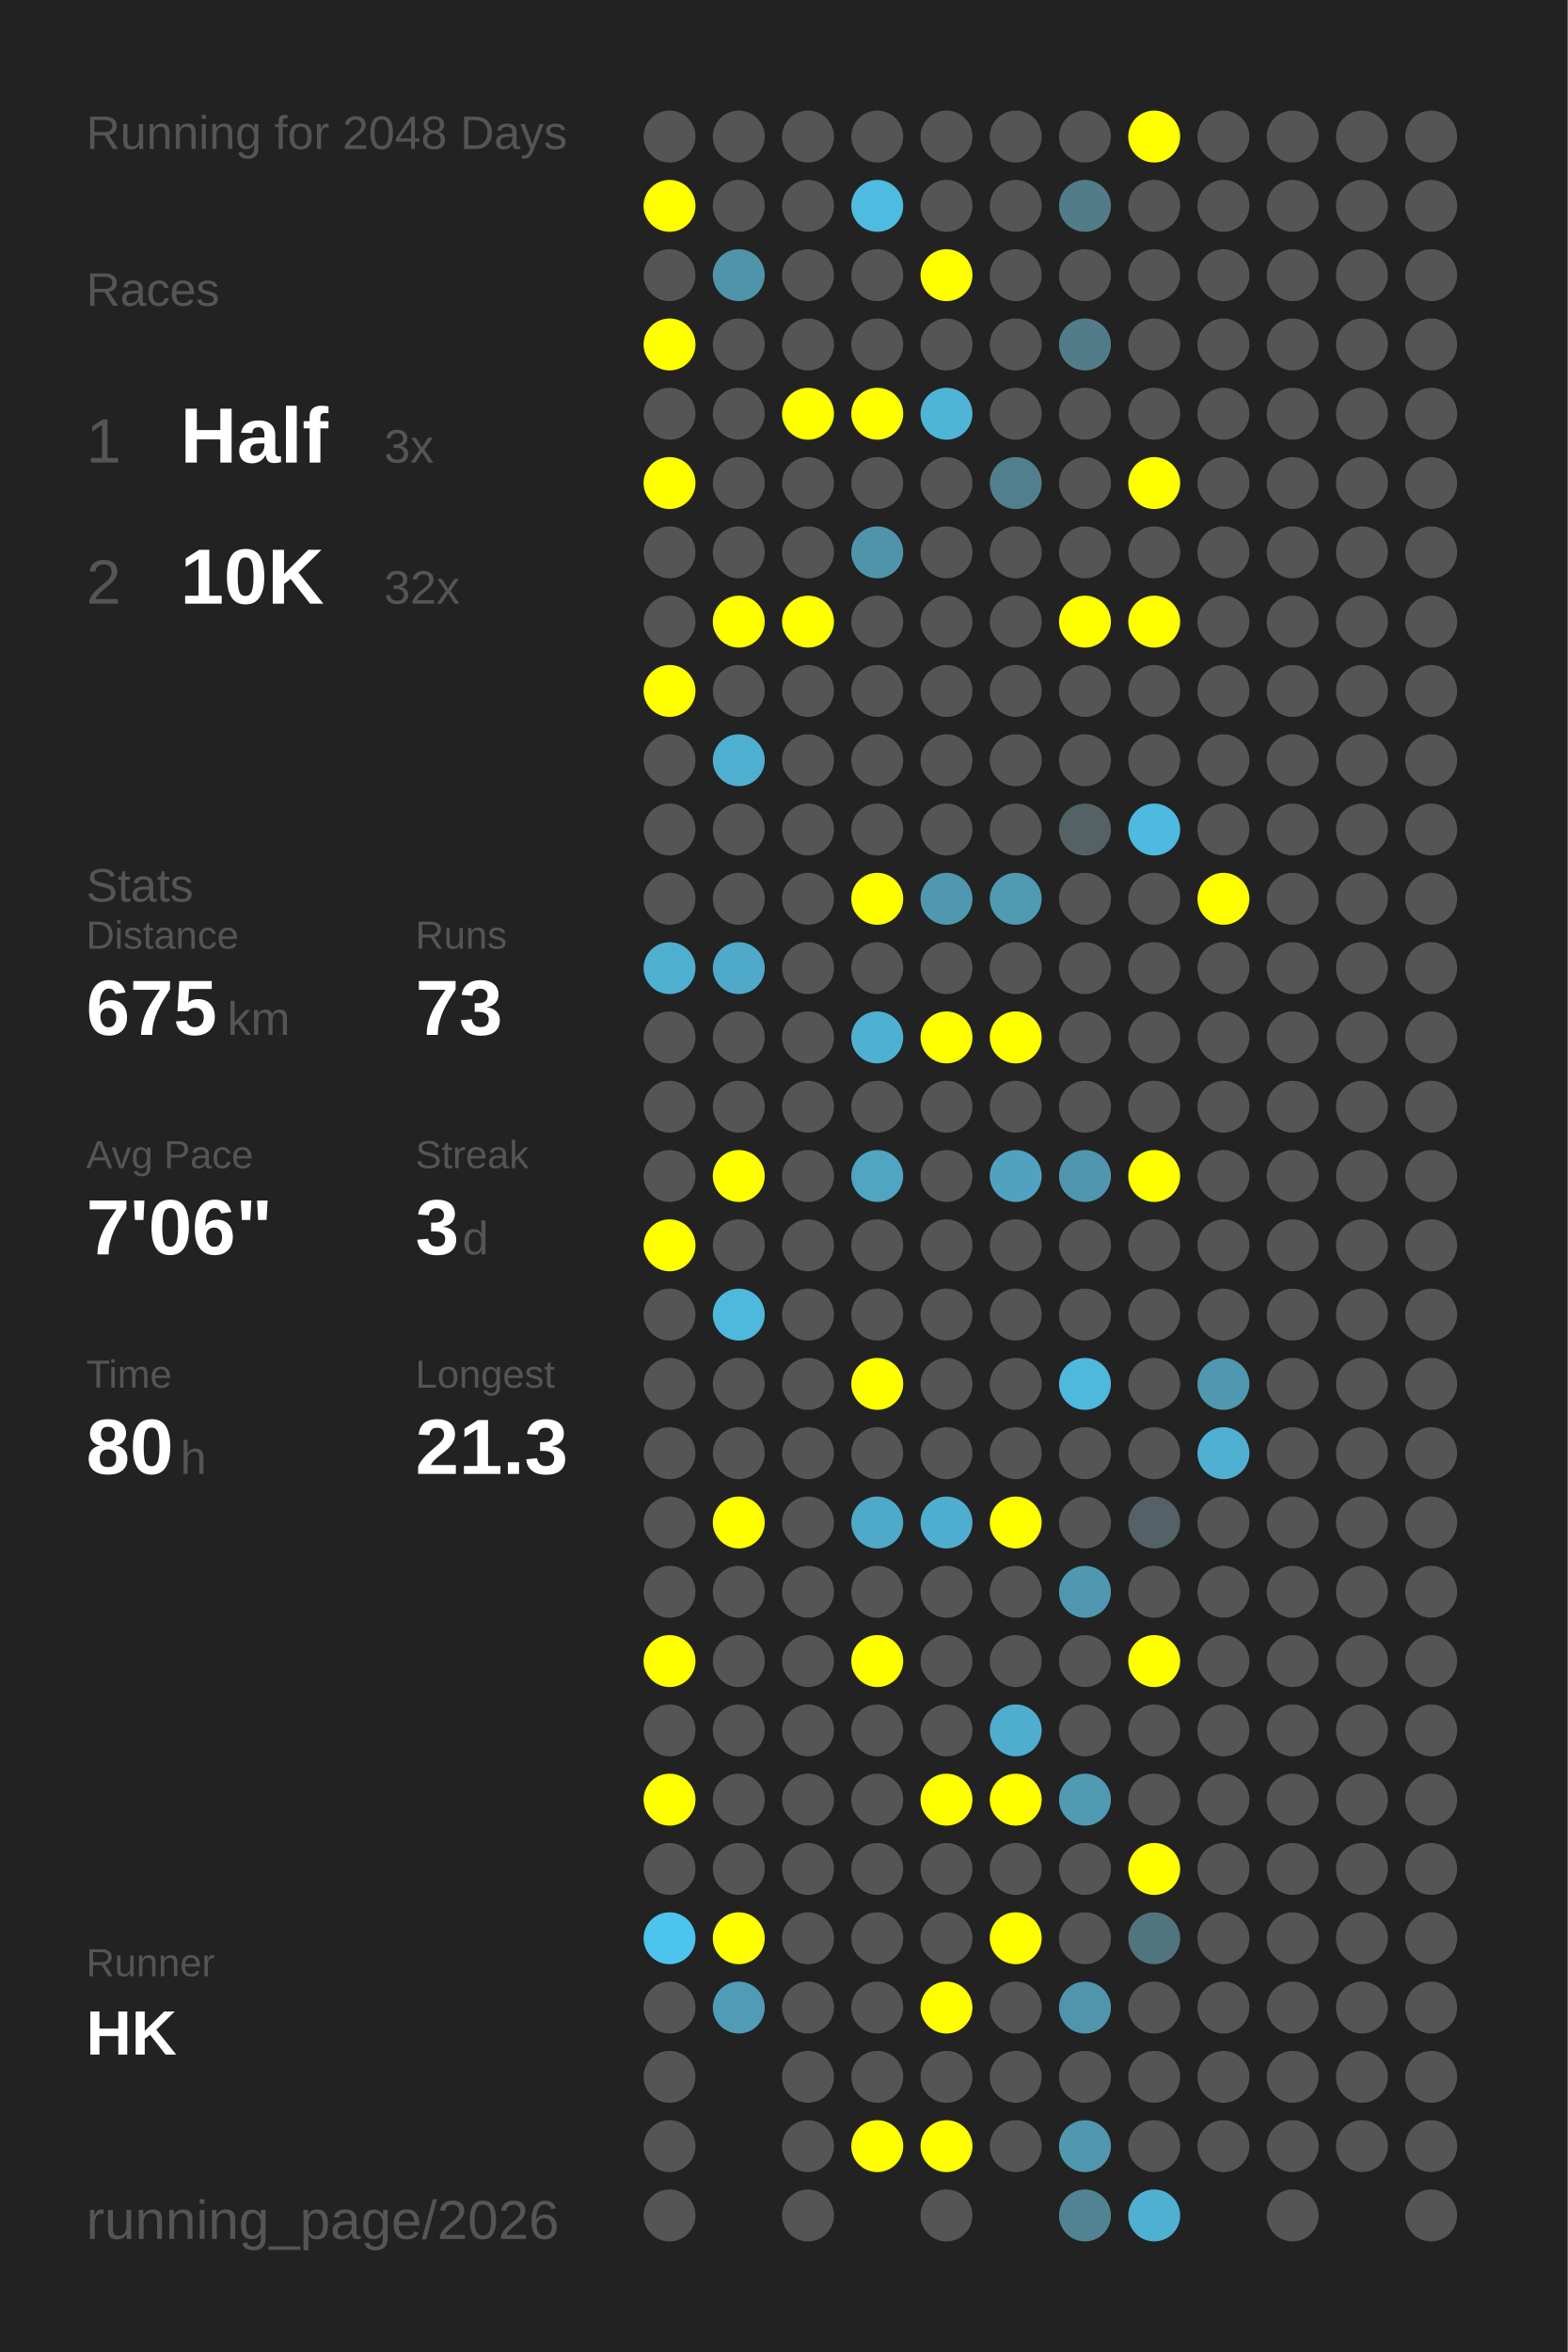
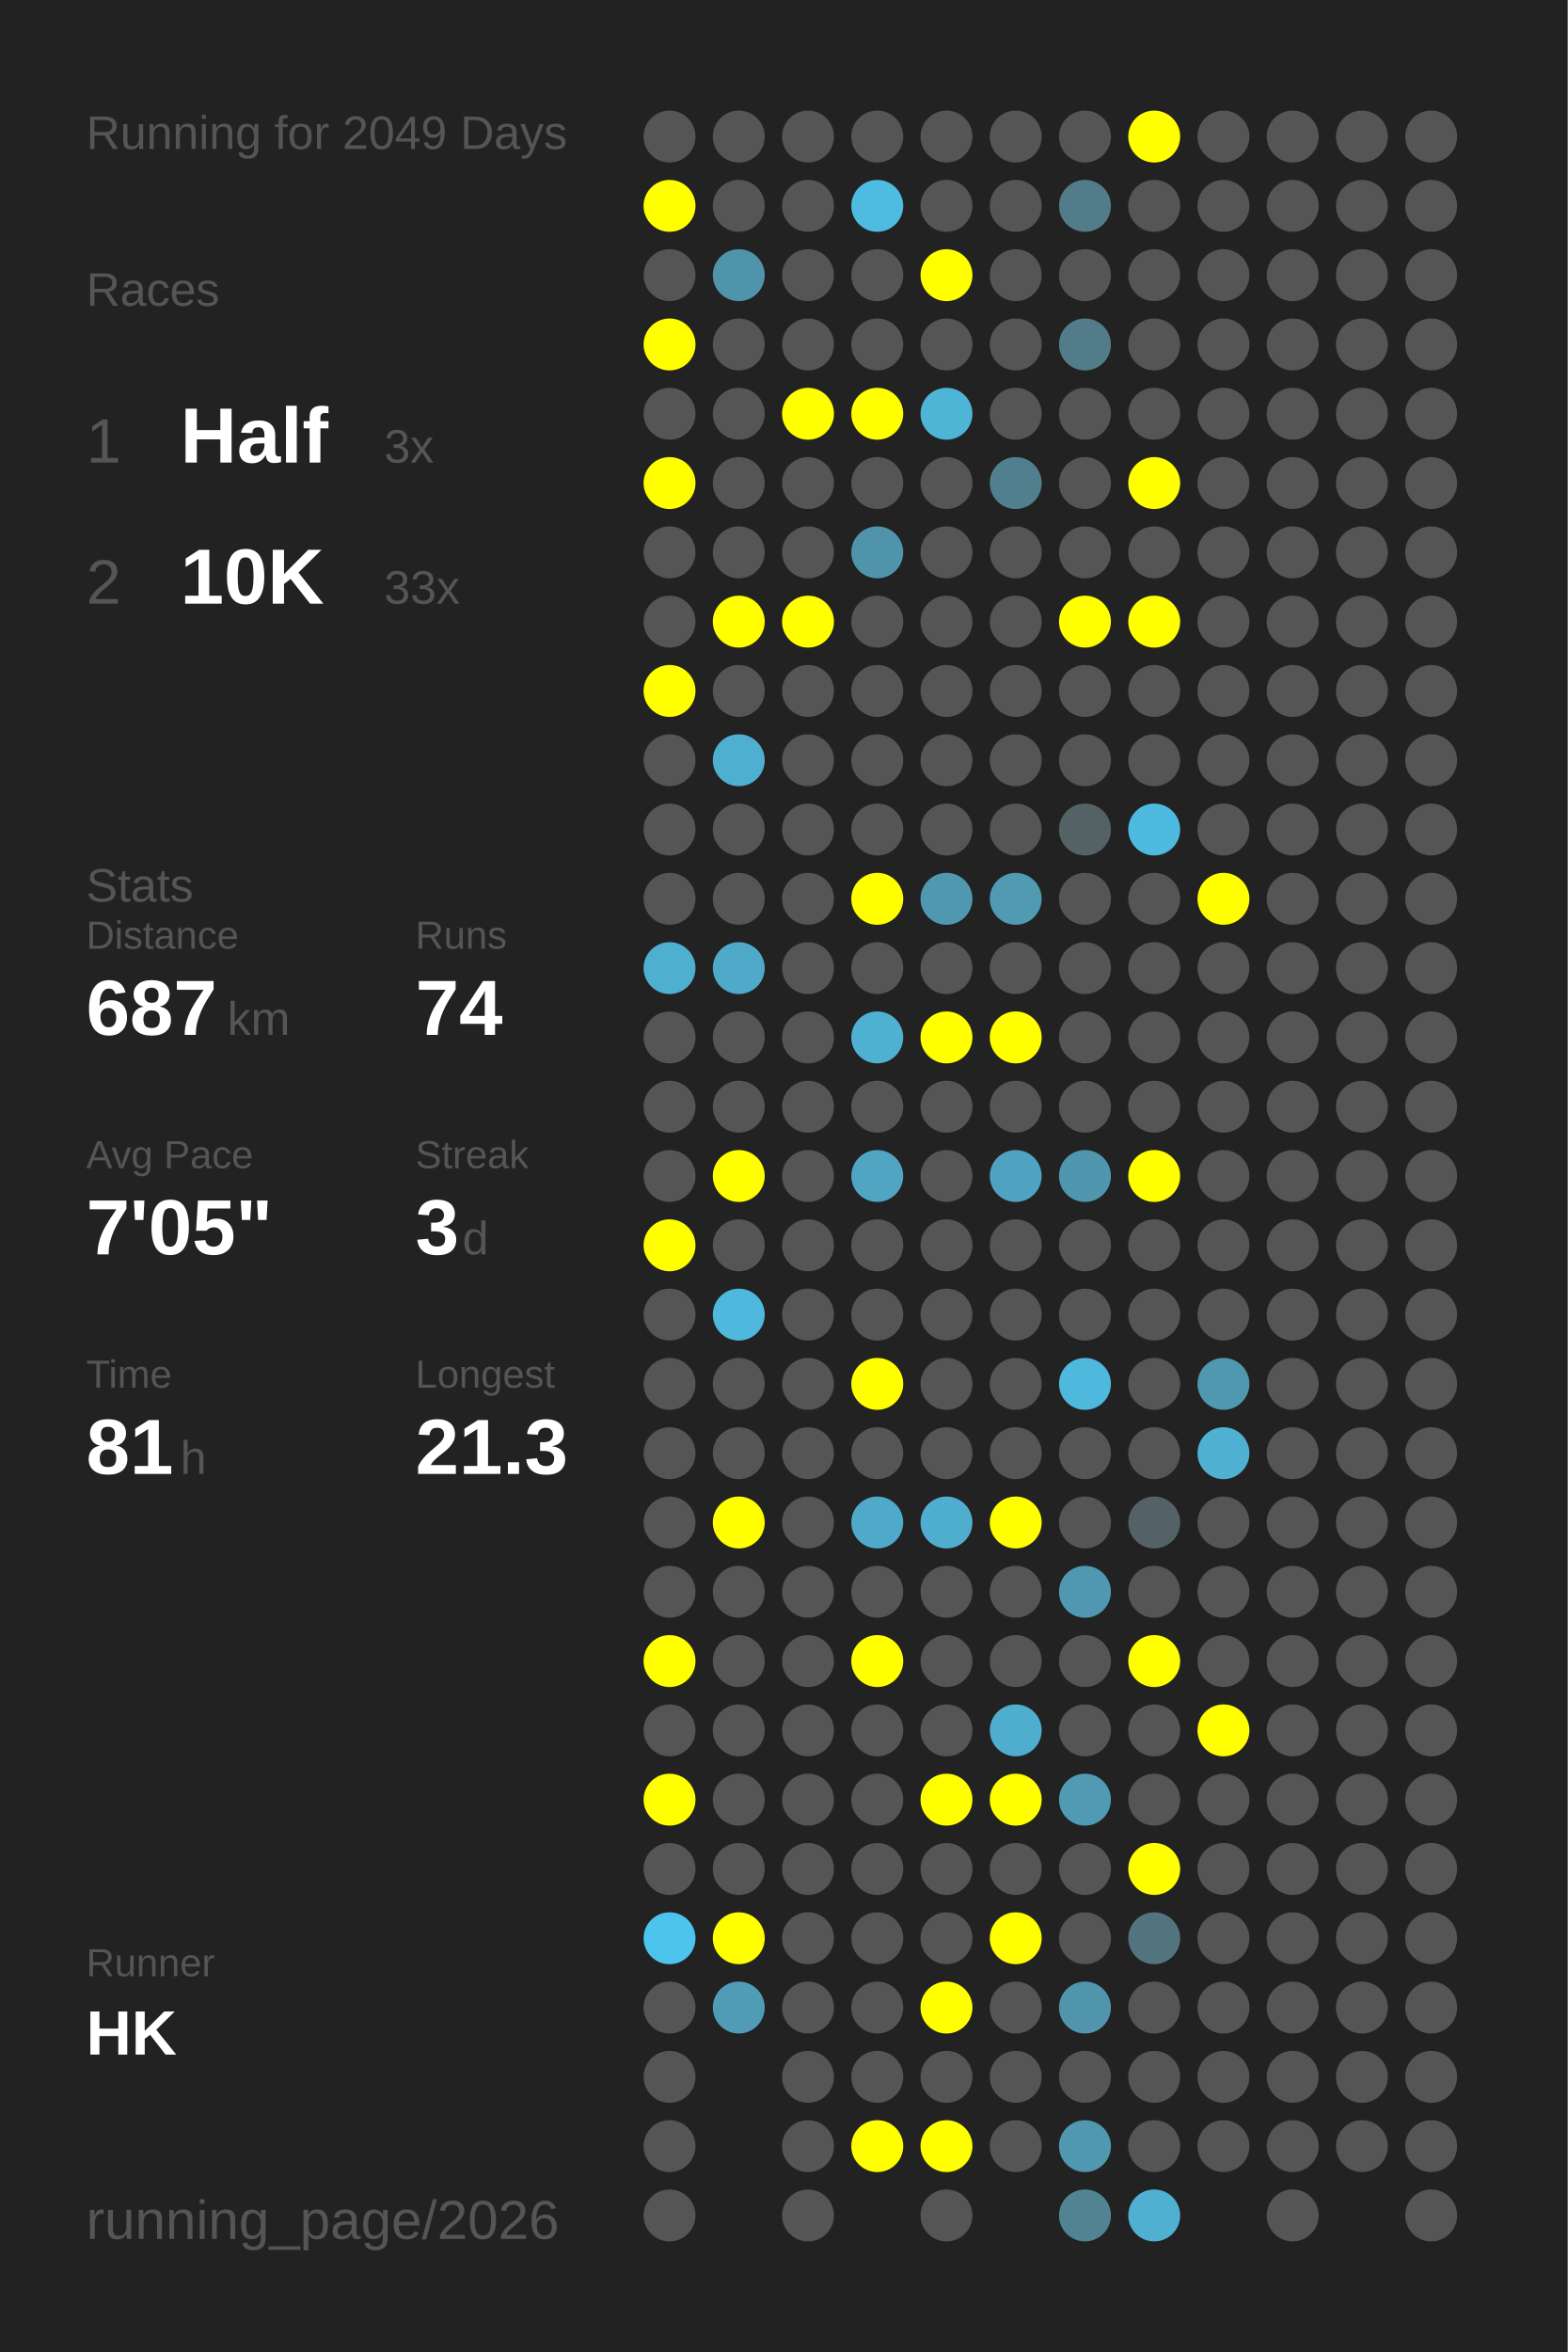
<svg xmlns="http://www.w3.org/2000/svg" baseProfile="full" height="300mm" version="1.1" viewBox="0,0,200,300" width="200mm">
  <defs />
  <rect fill="#222222" height="300" width="200" x="0" y="0" />
-   <text fill="#555555" style="font-size:6px; font-family:Arial;" x="11" y="19">Running for 2048 Days</text>
+   <text fill="#555555" style="font-size:6px; font-family:Arial;" x="11" y="19">Running for 2049 Days</text>
  <text fill="#555555" style="font-size:6px; font-family:Arial;" x="11" y="39">Races</text>
  <text fill="#555555" style="font-size:8px; font-family:Arial;" x="11" y="59">1</text>
  <text fill="#FFFFFF" style="font-size:10px; font-family:Arial; font-weight:bold;" x="23" y="59">Half</text>
  <text fill="#555555" style="font-size:6px; font-family:Arial;" x="49" y="59">3x</text>
  <text fill="#555555" style="font-size:8px; font-family:Arial;" x="11" y="77">2</text>
  <text fill="#FFFFFF" style="font-size:10px; font-family:Arial; font-weight:bold;" x="23" y="77">10K</text>
-   <text fill="#555555" style="font-size:6px; font-family:Arial;" x="49" y="77">32x</text>
+   <text fill="#555555" style="font-size:6px; font-family:Arial;" x="49" y="77">33x</text>
  <text fill="#555555" style="font-size:6px; font-family:Arial;" x="11" y="115">Stats</text>
  <text fill="#555555" style="font-size:5px; font-family:Arial;" x="11" y="121">Distance</text>
-   <text fill="#FFFFFF" style="font-size:10px; font-family:Arial; font-weight:bold;" x="11" y="132">675</text>
+   <text fill="#FFFFFF" style="font-size:10px; font-family:Arial; font-weight:bold;" x="11" y="132">687</text>
  <text fill="#555555" style="font-size:6px; font-family:Arial;" x="29" y="132">km</text>
  <text fill="#555555" style="font-size:5px; font-family:Arial;" x="53" y="121">Runs</text>
-   <text fill="#FFFFFF" style="font-size:10px; font-family:Arial; font-weight:bold;" x="53" y="132">73</text>
+   <text fill="#FFFFFF" style="font-size:10px; font-family:Arial; font-weight:bold;" x="53" y="132">74</text>
  <text fill="#555555" style="font-size:5px; font-family:Arial;" x="11" y="149">Avg Pace</text>
-   <text fill="#FFFFFF" style="font-size:10px; font-family:Arial; font-weight:bold;" x="11" y="160">7'06"</text>
+   <text fill="#FFFFFF" style="font-size:10px; font-family:Arial; font-weight:bold;" x="11" y="160">7'05"</text>
  <text fill="#555555" style="font-size:5px; font-family:Arial;" x="53" y="149">Streak</text>
  <text fill="#FFFFFF" style="font-size:10px; font-family:Arial; font-weight:bold;" x="53" y="160">3</text>
  <text fill="#555555" style="font-size:6px; font-family:Arial;" x="59" y="160">d</text>
  <text fill="#555555" style="font-size:5px; font-family:Arial;" x="11" y="177">Time</text>
-   <text fill="#FFFFFF" style="font-size:10px; font-family:Arial; font-weight:bold;" x="11" y="188">80</text>
+   <text fill="#FFFFFF" style="font-size:10px; font-family:Arial; font-weight:bold;" x="11" y="188">81</text>
  <text fill="#555555" style="font-size:6px; font-family:Arial;" x="23" y="188">h</text>
  <text fill="#555555" style="font-size:5px; font-family:Arial;" x="53" y="177">Longest</text>
  <text fill="#FFFFFF" style="font-size:10px; font-family:Arial; font-weight:bold;" x="53" y="188">21.3</text>
  <text fill="#555555" style="font-size:5px; font-family:Arial;" x="11" y="252.065">Runner</text>
  <text fill="#FFFFFF" style="font-size:8px; font-family:Arial; font-weight:bold;" x="11" y="262.065">HK</text>
  <text fill="#555555" style="font-size:7px; font-family:Arial;" x="11" y="285.581">running_page/2026</text>
  <circle cx="85.417" cy="17.419" fill="#555555" r="3.312" />
  <circle cx="85.417" cy="26.258" fill="#FFFF00" r="3.312" />
  <circle cx="85.417" cy="35.097" fill="#555555" r="3.312" />
  <circle cx="85.417" cy="43.935" fill="#FFFF00" r="3.312" />
  <circle cx="85.417" cy="52.774" fill="#555555" r="3.312" />
  <circle cx="85.417" cy="61.613" fill="#FFFF00" r="3.312" />
  <circle cx="85.417" cy="70.452" fill="#555555" r="3.312" />
  <circle cx="85.417" cy="79.29" fill="#555555" r="3.312" />
  <circle cx="85.417" cy="88.129" fill="#FFFF00" r="3.312" />
  <circle cx="85.417" cy="96.968" fill="#555555" r="3.312" />
  <circle cx="85.417" cy="105.806" fill="#555555" r="3.312" />
  <circle cx="85.417" cy="114.645" fill="#555555" r="3.312" />
  <circle cx="85.417" cy="123.484" fill="#4fafcf" r="3.312" />
  <circle cx="85.417" cy="132.323" fill="#555555" r="3.312" />
  <circle cx="85.417" cy="141.161" fill="#555555" r="3.312" />
  <circle cx="85.417" cy="150" fill="#555555" r="3.312" />
  <circle cx="85.417" cy="158.839" fill="#FFFF00" r="3.312" />
  <circle cx="85.417" cy="167.677" fill="#555555" r="3.312" />
  <circle cx="85.417" cy="176.516" fill="#555555" r="3.312" />
  <circle cx="85.417" cy="185.355" fill="#555555" r="3.312" />
  <circle cx="85.417" cy="194.194" fill="#555555" r="3.312" />
  <circle cx="85.417" cy="203.032" fill="#555555" r="3.312" />
  <circle cx="85.417" cy="211.871" fill="#FFFF00" r="3.312" />
  <circle cx="85.417" cy="220.71" fill="#555555" r="3.312" />
  <circle cx="85.417" cy="229.548" fill="#FFFF00" r="3.312" />
  <circle cx="85.417" cy="238.387" fill="#555555" r="3.312" />
  <circle cx="85.417" cy="247.226" fill="#4dc4ed" r="3.312" />
  <circle cx="85.417" cy="256.065" fill="#555555" r="3.312" />
  <circle cx="85.417" cy="264.903" fill="#555555" r="3.312" />
  <circle cx="85.417" cy="273.742" fill="#555555" r="3.312" />
  <circle cx="85.417" cy="282.581" fill="#555555" r="3.312" />
  <circle cx="94.25" cy="17.419" fill="#555555" r="3.312" />
  <circle cx="94.25" cy="26.258" fill="#555555" r="3.312" />
  <circle cx="94.25" cy="35.097" fill="#5094ab" r="3.312" />
  <circle cx="94.25" cy="43.935" fill="#555555" r="3.312" />
  <circle cx="94.25" cy="52.774" fill="#555555" r="3.312" />
  <circle cx="94.25" cy="61.613" fill="#555555" r="3.312" />
  <circle cx="94.25" cy="70.452" fill="#555555" r="3.312" />
  <circle cx="94.25" cy="79.29" fill="#FFFF00" r="3.312" />
  <circle cx="94.25" cy="88.129" fill="#555555" r="3.312" />
  <circle cx="94.25" cy="96.968" fill="#4fafd0" r="3.312" />
  <circle cx="94.25" cy="105.806" fill="#555555" r="3.312" />
  <circle cx="94.25" cy="114.645" fill="#555555" r="3.312" />
  <circle cx="94.25" cy="123.484" fill="#4fa9c8" r="3.312" />
  <circle cx="94.25" cy="132.323" fill="#555555" r="3.312" />
  <circle cx="94.25" cy="141.161" fill="#555555" r="3.312" />
  <circle cx="94.25" cy="150" fill="#FFFF00" r="3.312" />
  <circle cx="94.25" cy="158.839" fill="#555555" r="3.312" />
  <circle cx="94.25" cy="167.677" fill="#4eb9dd" r="3.312" />
  <circle cx="94.25" cy="176.516" fill="#555555" r="3.312" />
  <circle cx="94.25" cy="185.355" fill="#555555" r="3.312" />
  <circle cx="94.25" cy="194.194" fill="#FFFF00" r="3.312" />
  <circle cx="94.25" cy="203.032" fill="#555555" r="3.312" />
  <circle cx="94.25" cy="211.871" fill="#555555" r="3.312" />
  <circle cx="94.25" cy="220.71" fill="#555555" r="3.312" />
  <circle cx="94.25" cy="229.548" fill="#555555" r="3.312" />
  <circle cx="94.25" cy="238.387" fill="#555555" r="3.312" />
  <circle cx="94.25" cy="247.226" fill="#FFFF00" r="3.312" />
  <circle cx="94.25" cy="256.065" fill="#509cb6" r="3.312" />
  <circle cx="103.083" cy="17.419" fill="#555555" r="3.312" />
  <circle cx="103.083" cy="26.258" fill="#555555" r="3.312" />
  <circle cx="103.083" cy="35.097" fill="#555555" r="3.312" />
  <circle cx="103.083" cy="43.935" fill="#555555" r="3.312" />
  <circle cx="103.083" cy="52.774" fill="#FFFF00" r="3.312" />
  <circle cx="103.083" cy="61.613" fill="#555555" r="3.312" />
  <circle cx="103.083" cy="70.452" fill="#555555" r="3.312" />
  <circle cx="103.083" cy="79.29" fill="#FFFF00" r="3.312" />
  <circle cx="103.083" cy="88.129" fill="#555555" r="3.312" />
  <circle cx="103.083" cy="96.968" fill="#555555" r="3.312" />
  <circle cx="103.083" cy="105.806" fill="#555555" r="3.312" />
  <circle cx="103.083" cy="114.645" fill="#555555" r="3.312" />
  <circle cx="103.083" cy="123.484" fill="#555555" r="3.312" />
  <circle cx="103.083" cy="132.323" fill="#555555" r="3.312" />
  <circle cx="103.083" cy="141.161" fill="#555555" r="3.312" />
  <circle cx="103.083" cy="150" fill="#555555" r="3.312" />
  <circle cx="103.083" cy="158.839" fill="#555555" r="3.312" />
  <circle cx="103.083" cy="167.677" fill="#555555" r="3.312" />
  <circle cx="103.083" cy="176.516" fill="#555555" r="3.312" />
  <circle cx="103.083" cy="185.355" fill="#555555" r="3.312" />
  <circle cx="103.083" cy="194.194" fill="#555555" r="3.312" />
  <circle cx="103.083" cy="203.032" fill="#555555" r="3.312" />
  <circle cx="103.083" cy="211.871" fill="#555555" r="3.312" />
  <circle cx="103.083" cy="220.71" fill="#555555" r="3.312" />
  <circle cx="103.083" cy="229.548" fill="#555555" r="3.312" />
  <circle cx="103.083" cy="238.387" fill="#555555" r="3.312" />
  <circle cx="103.083" cy="247.226" fill="#555555" r="3.312" />
  <circle cx="103.083" cy="256.065" fill="#555555" r="3.312" />
  <circle cx="103.083" cy="264.903" fill="#555555" r="3.312" />
  <circle cx="103.083" cy="273.742" fill="#555555" r="3.312" />
  <circle cx="103.083" cy="282.581" fill="#555555" r="3.312" />
  <circle cx="111.917" cy="17.419" fill="#555555" r="3.312" />
  <circle cx="111.917" cy="26.258" fill="#4ebbe0" r="3.312" />
  <circle cx="111.917" cy="35.097" fill="#555555" r="3.312" />
  <circle cx="111.917" cy="43.935" fill="#555555" r="3.312" />
  <circle cx="111.917" cy="52.774" fill="#FFFF00" r="3.312" />
  <circle cx="111.917" cy="61.613" fill="#555555" r="3.312" />
  <circle cx="111.917" cy="70.452" fill="#5094ab" r="3.312" />
  <circle cx="111.917" cy="79.29" fill="#555555" r="3.312" />
  <circle cx="111.917" cy="88.129" fill="#555555" r="3.312" />
  <circle cx="111.917" cy="96.968" fill="#555555" r="3.312" />
  <circle cx="111.917" cy="105.806" fill="#555555" r="3.312" />
  <circle cx="111.917" cy="114.645" fill="#FFFF00" r="3.312" />
  <circle cx="111.917" cy="123.484" fill="#555555" r="3.312" />
  <circle cx="111.917" cy="132.323" fill="#4fb1d2" r="3.312" />
  <circle cx="111.917" cy="141.161" fill="#555555" r="3.312" />
  <circle cx="111.917" cy="150" fill="#4fa5c2" r="3.312" />
  <circle cx="111.917" cy="158.839" fill="#555555" r="3.312" />
  <circle cx="111.917" cy="167.677" fill="#555555" r="3.312" />
  <circle cx="111.917" cy="176.516" fill="#FFFF00" r="3.312" />
  <circle cx="111.917" cy="185.355" fill="#555555" r="3.312" />
  <circle cx="111.917" cy="194.194" fill="#4faac9" r="3.312" />
  <circle cx="111.917" cy="203.032" fill="#555555" r="3.312" />
  <circle cx="111.917" cy="211.871" fill="#FFFF00" r="3.312" />
  <circle cx="111.917" cy="220.71" fill="#555555" r="3.312" />
  <circle cx="111.917" cy="229.548" fill="#555555" r="3.312" />
  <circle cx="111.917" cy="238.387" fill="#555555" r="3.312" />
  <circle cx="111.917" cy="247.226" fill="#555555" r="3.312" />
  <circle cx="111.917" cy="256.065" fill="#555555" r="3.312" />
  <circle cx="111.917" cy="264.903" fill="#555555" r="3.312" />
  <circle cx="111.917" cy="273.742" fill="#FFFF00" r="3.312" />
  <circle cx="120.75" cy="17.419" fill="#555555" r="3.312" />
  <circle cx="120.75" cy="26.258" fill="#555555" r="3.312" />
  <circle cx="120.75" cy="35.097" fill="#FFFF00" r="3.312" />
  <circle cx="120.75" cy="43.935" fill="#555555" r="3.312" />
  <circle cx="120.75" cy="52.774" fill="#4eb5d7" r="3.312" />
  <circle cx="120.75" cy="61.613" fill="#555555" r="3.312" />
  <circle cx="120.75" cy="70.452" fill="#555555" r="3.312" />
  <circle cx="120.75" cy="79.29" fill="#555555" r="3.312" />
  <circle cx="120.75" cy="88.129" fill="#555555" r="3.312" />
  <circle cx="120.75" cy="96.968" fill="#555555" r="3.312" />
  <circle cx="120.75" cy="105.806" fill="#555555" r="3.312" />
  <circle cx="120.75" cy="114.645" fill="#5098b0" r="3.312" />
  <circle cx="120.75" cy="123.484" fill="#555555" r="3.312" />
  <circle cx="120.75" cy="132.323" fill="#FFFF00" r="3.312" />
  <circle cx="120.75" cy="141.161" fill="#555555" r="3.312" />
  <circle cx="120.75" cy="150" fill="#555555" r="3.312" />
  <circle cx="120.75" cy="158.839" fill="#555555" r="3.312" />
  <circle cx="120.75" cy="167.677" fill="#555555" r="3.312" />
  <circle cx="120.75" cy="176.516" fill="#555555" r="3.312" />
  <circle cx="120.75" cy="185.355" fill="#555555" r="3.312" />
  <circle cx="120.75" cy="194.194" fill="#4faecf" r="3.312" />
  <circle cx="120.75" cy="203.032" fill="#555555" r="3.312" />
  <circle cx="120.75" cy="211.871" fill="#555555" r="3.312" />
  <circle cx="120.75" cy="220.71" fill="#555555" r="3.312" />
  <circle cx="120.75" cy="229.548" fill="#FFFF00" r="3.312" />
  <circle cx="120.75" cy="238.387" fill="#555555" r="3.312" />
  <circle cx="120.75" cy="247.226" fill="#555555" r="3.312" />
  <circle cx="120.75" cy="256.065" fill="#FFFF00" r="3.312" />
  <circle cx="120.75" cy="264.903" fill="#555555" r="3.312" />
  <circle cx="120.75" cy="273.742" fill="#FFFF00" r="3.312" />
  <circle cx="120.75" cy="282.581" fill="#555555" r="3.312" />
  <circle cx="129.583" cy="17.419" fill="#555555" r="3.312" />
  <circle cx="129.583" cy="26.258" fill="#555555" r="3.312" />
  <circle cx="129.583" cy="35.097" fill="#555555" r="3.312" />
  <circle cx="129.583" cy="43.935" fill="#555555" r="3.312" />
  <circle cx="129.583" cy="52.774" fill="#555555" r="3.312" />
  <circle cx="129.583" cy="61.613" fill="#527f8e" r="3.312" />
  <circle cx="129.583" cy="70.452" fill="#555555" r="3.312" />
  <circle cx="129.583" cy="79.29" fill="#555555" r="3.312" />
  <circle cx="129.583" cy="88.129" fill="#555555" r="3.312" />
  <circle cx="129.583" cy="96.968" fill="#555555" r="3.312" />
  <circle cx="129.583" cy="105.806" fill="#555555" r="3.312" />
  <circle cx="129.583" cy="114.645" fill="#509ab2" r="3.312" />
  <circle cx="129.583" cy="123.484" fill="#555555" r="3.312" />
  <circle cx="129.583" cy="132.323" fill="#FFFF00" r="3.312" />
  <circle cx="129.583" cy="141.161" fill="#555555" r="3.312" />
  <circle cx="129.583" cy="150" fill="#4fa3c0" r="3.312" />
  <circle cx="129.583" cy="158.839" fill="#555555" r="3.312" />
  <circle cx="129.583" cy="167.677" fill="#555555" r="3.312" />
  <circle cx="129.583" cy="176.516" fill="#555555" r="3.312" />
  <circle cx="129.583" cy="185.355" fill="#555555" r="3.312" />
  <circle cx="129.583" cy="194.194" fill="#FFFF00" r="3.312" />
  <circle cx="129.583" cy="203.032" fill="#555555" r="3.312" />
  <circle cx="129.583" cy="211.871" fill="#555555" r="3.312" />
  <circle cx="129.583" cy="220.71" fill="#4faece" r="3.312" />
  <circle cx="129.583" cy="229.548" fill="#FFFF00" r="3.312" />
  <circle cx="129.583" cy="238.387" fill="#555555" r="3.312" />
  <circle cx="129.583" cy="247.226" fill="#FFFF00" r="3.312" />
  <circle cx="129.583" cy="256.065" fill="#555555" r="3.312" />
  <circle cx="129.583" cy="264.903" fill="#555555" r="3.312" />
  <circle cx="129.583" cy="273.742" fill="#555555" r="3.312" />
  <circle cx="138.417" cy="17.419" fill="#555555" r="3.312" />
  <circle cx="138.417" cy="26.258" fill="#527c8a" r="3.312" />
  <circle cx="138.417" cy="35.097" fill="#555555" r="3.312" />
  <circle cx="138.417" cy="43.935" fill="#527c8a" r="3.312" />
  <circle cx="138.417" cy="52.774" fill="#555555" r="3.312" />
  <circle cx="138.417" cy="61.613" fill="#555555" r="3.312" />
  <circle cx="138.417" cy="70.452" fill="#555555" r="3.312" />
  <circle cx="138.417" cy="79.29" fill="#FFFF00" r="3.312" />
  <circle cx="138.417" cy="88.129" fill="#555555" r="3.312" />
  <circle cx="138.417" cy="96.968" fill="#555555" r="3.312" />
  <circle cx="138.417" cy="105.806" fill="#546266" r="3.312" />
  <circle cx="138.417" cy="114.645" fill="#555555" r="3.312" />
  <circle cx="138.417" cy="123.484" fill="#555555" r="3.312" />
  <circle cx="138.417" cy="132.323" fill="#555555" r="3.312" />
  <circle cx="138.417" cy="141.161" fill="#555555" r="3.312" />
  <circle cx="138.417" cy="150" fill="#5096ae" r="3.312" />
  <circle cx="138.417" cy="158.839" fill="#555555" r="3.312" />
  <circle cx="138.417" cy="167.677" fill="#555555" r="3.312" />
  <circle cx="138.417" cy="176.516" fill="#4eb9dd" r="3.312" />
  <circle cx="138.417" cy="185.355" fill="#555555" r="3.312" />
  <circle cx="138.417" cy="194.194" fill="#555555" r="3.312" />
  <circle cx="138.417" cy="203.032" fill="#5098b1" r="3.312" />
  <circle cx="138.417" cy="211.871" fill="#555555" r="3.312" />
  <circle cx="138.417" cy="220.71" fill="#555555" r="3.312" />
  <circle cx="138.417" cy="229.548" fill="#509ab3" r="3.312" />
  <circle cx="138.417" cy="238.387" fill="#555555" r="3.312" />
  <circle cx="138.417" cy="247.226" fill="#555555" r="3.312" />
  <circle cx="138.417" cy="256.065" fill="#5095ac" r="3.312" />
  <circle cx="138.417" cy="264.903" fill="#555555" r="3.312" />
  <circle cx="138.417" cy="273.742" fill="#5098b0" r="3.312" />
  <circle cx="138.417" cy="282.581" fill="#528393" r="3.312" />
  <circle cx="147.25" cy="17.419" fill="#FFFF00" r="3.312" />
  <circle cx="147.25" cy="26.258" fill="#555555" r="3.312" />
  <circle cx="147.25" cy="35.097" fill="#555555" r="3.312" />
  <circle cx="147.25" cy="43.935" fill="#555555" r="3.312" />
  <circle cx="147.25" cy="52.774" fill="#555555" r="3.312" />
  <circle cx="147.25" cy="61.613" fill="#FFFF00" r="3.312" />
  <circle cx="147.25" cy="70.452" fill="#555555" r="3.312" />
  <circle cx="147.25" cy="79.29" fill="#FFFF00" r="3.312" />
  <circle cx="147.25" cy="88.129" fill="#555555" r="3.312" />
  <circle cx="147.25" cy="96.968" fill="#555555" r="3.312" />
  <circle cx="147.25" cy="105.806" fill="#4ebadf" r="3.312" />
  <circle cx="147.25" cy="114.645" fill="#555555" r="3.312" />
  <circle cx="147.25" cy="123.484" fill="#555555" r="3.312" />
  <circle cx="147.25" cy="132.323" fill="#555555" r="3.312" />
  <circle cx="147.25" cy="141.161" fill="#555555" r="3.312" />
  <circle cx="147.25" cy="150" fill="#FFFF00" r="3.312" />
  <circle cx="147.25" cy="158.839" fill="#555555" r="3.312" />
  <circle cx="147.25" cy="167.677" fill="#555555" r="3.312" />
  <circle cx="147.25" cy="176.516" fill="#555555" r="3.312" />
  <circle cx="147.25" cy="185.355" fill="#555555" r="3.312" />
  <circle cx="147.25" cy="194.194" fill="#546166" r="3.312" />
  <circle cx="147.25" cy="203.032" fill="#555555" r="3.312" />
  <circle cx="147.25" cy="211.871" fill="#FFFF00" r="3.312" />
  <circle cx="147.25" cy="220.71" fill="#555555" r="3.312" />
  <circle cx="147.25" cy="229.548" fill="#555555" r="3.312" />
  <circle cx="147.25" cy="238.387" fill="#FFFF00" r="3.312" />
  <circle cx="147.25" cy="247.226" fill="#52747f" r="3.312" />
  <circle cx="147.25" cy="256.065" fill="#555555" r="3.312" />
  <circle cx="147.25" cy="264.903" fill="#555555" r="3.312" />
  <circle cx="147.25" cy="273.742" fill="#555555" r="3.312" />
  <circle cx="147.25" cy="282.581" fill="#4fb0d2" r="3.312" />
  <circle cx="156.083" cy="17.419" fill="#555555" r="3.312" />
  <circle cx="156.083" cy="26.258" fill="#555555" r="3.312" />
  <circle cx="156.083" cy="35.097" fill="#555555" r="3.312" />
  <circle cx="156.083" cy="43.935" fill="#555555" r="3.312" />
  <circle cx="156.083" cy="52.774" fill="#555555" r="3.312" />
  <circle cx="156.083" cy="61.613" fill="#555555" r="3.312" />
  <circle cx="156.083" cy="70.452" fill="#555555" r="3.312" />
  <circle cx="156.083" cy="79.29" fill="#555555" r="3.312" />
  <circle cx="156.083" cy="88.129" fill="#555555" r="3.312" />
  <circle cx="156.083" cy="96.968" fill="#555555" r="3.312" />
  <circle cx="156.083" cy="105.806" fill="#555555" r="3.312" />
  <circle cx="156.083" cy="114.645" fill="#FFFF00" r="3.312" />
  <circle cx="156.083" cy="123.484" fill="#555555" r="3.312" />
  <circle cx="156.083" cy="132.323" fill="#555555" r="3.312" />
  <circle cx="156.083" cy="141.161" fill="#555555" r="3.312" />
  <circle cx="156.083" cy="150" fill="#555555" r="3.312" />
  <circle cx="156.083" cy="158.839" fill="#555555" r="3.312" />
  <circle cx="156.083" cy="167.677" fill="#555555" r="3.312" />
  <circle cx="156.083" cy="176.516" fill="#5098b0" r="3.312" />
  <circle cx="156.083" cy="185.355" fill="#4fb0d1" r="3.312" />
  <circle cx="156.083" cy="194.194" fill="#555555" r="3.312" />
  <circle cx="156.083" cy="203.032" fill="#555555" r="3.312" />
  <circle cx="156.083" cy="211.871" fill="#555555" r="3.312" />
-   <circle cx="156.083" cy="220.71" fill="#555555" r="3.312" />
+   <circle cx="156.083" cy="220.71" fill="#FFFF00" r="3.312" />
  <circle cx="156.083" cy="229.548" fill="#555555" r="3.312" />
  <circle cx="156.083" cy="238.387" fill="#555555" r="3.312" />
  <circle cx="156.083" cy="247.226" fill="#555555" r="3.312" />
  <circle cx="156.083" cy="256.065" fill="#555555" r="3.312" />
  <circle cx="156.083" cy="264.903" fill="#555555" r="3.312" />
  <circle cx="156.083" cy="273.742" fill="#555555" r="3.312" />
  <circle cx="164.917" cy="17.419" fill="#555555" r="3.312" />
  <circle cx="164.917" cy="26.258" fill="#555555" r="3.312" />
  <circle cx="164.917" cy="35.097" fill="#555555" r="3.312" />
  <circle cx="164.917" cy="43.935" fill="#555555" r="3.312" />
  <circle cx="164.917" cy="52.774" fill="#555555" r="3.312" />
  <circle cx="164.917" cy="61.613" fill="#555555" r="3.312" />
  <circle cx="164.917" cy="70.452" fill="#555555" r="3.312" />
  <circle cx="164.917" cy="79.29" fill="#555555" r="3.312" />
  <circle cx="164.917" cy="88.129" fill="#555555" r="3.312" />
  <circle cx="164.917" cy="96.968" fill="#555555" r="3.312" />
  <circle cx="164.917" cy="105.806" fill="#555555" r="3.312" />
  <circle cx="164.917" cy="114.645" fill="#555555" r="3.312" />
  <circle cx="164.917" cy="123.484" fill="#555555" r="3.312" />
  <circle cx="164.917" cy="132.323" fill="#555555" r="3.312" />
  <circle cx="164.917" cy="141.161" fill="#555555" r="3.312" />
  <circle cx="164.917" cy="150" fill="#555555" r="3.312" />
  <circle cx="164.917" cy="158.839" fill="#555555" r="3.312" />
  <circle cx="164.917" cy="167.677" fill="#555555" r="3.312" />
  <circle cx="164.917" cy="176.516" fill="#555555" r="3.312" />
  <circle cx="164.917" cy="185.355" fill="#555555" r="3.312" />
  <circle cx="164.917" cy="194.194" fill="#555555" r="3.312" />
  <circle cx="164.917" cy="203.032" fill="#555555" r="3.312" />
  <circle cx="164.917" cy="211.871" fill="#555555" r="3.312" />
  <circle cx="164.917" cy="220.71" fill="#555555" r="3.312" />
  <circle cx="164.917" cy="229.548" fill="#555555" r="3.312" />
  <circle cx="164.917" cy="238.387" fill="#555555" r="3.312" />
  <circle cx="164.917" cy="247.226" fill="#555555" r="3.312" />
  <circle cx="164.917" cy="256.065" fill="#555555" r="3.312" />
  <circle cx="164.917" cy="264.903" fill="#555555" r="3.312" />
  <circle cx="164.917" cy="273.742" fill="#555555" r="3.312" />
  <circle cx="164.917" cy="282.581" fill="#555555" r="3.312" />
  <circle cx="173.75" cy="17.419" fill="#555555" r="3.312" />
  <circle cx="173.75" cy="26.258" fill="#555555" r="3.312" />
  <circle cx="173.75" cy="35.097" fill="#555555" r="3.312" />
  <circle cx="173.75" cy="43.935" fill="#555555" r="3.312" />
  <circle cx="173.75" cy="52.774" fill="#555555" r="3.312" />
  <circle cx="173.75" cy="61.613" fill="#555555" r="3.312" />
  <circle cx="173.75" cy="70.452" fill="#555555" r="3.312" />
  <circle cx="173.75" cy="79.29" fill="#555555" r="3.312" />
  <circle cx="173.75" cy="88.129" fill="#555555" r="3.312" />
  <circle cx="173.75" cy="96.968" fill="#555555" r="3.312" />
  <circle cx="173.75" cy="105.806" fill="#555555" r="3.312" />
  <circle cx="173.75" cy="114.645" fill="#555555" r="3.312" />
  <circle cx="173.75" cy="123.484" fill="#555555" r="3.312" />
  <circle cx="173.75" cy="132.323" fill="#555555" r="3.312" />
  <circle cx="173.75" cy="141.161" fill="#555555" r="3.312" />
  <circle cx="173.75" cy="150" fill="#555555" r="3.312" />
  <circle cx="173.75" cy="158.839" fill="#555555" r="3.312" />
  <circle cx="173.75" cy="167.677" fill="#555555" r="3.312" />
  <circle cx="173.75" cy="176.516" fill="#555555" r="3.312" />
  <circle cx="173.75" cy="185.355" fill="#555555" r="3.312" />
  <circle cx="173.75" cy="194.194" fill="#555555" r="3.312" />
  <circle cx="173.75" cy="203.032" fill="#555555" r="3.312" />
  <circle cx="173.75" cy="211.871" fill="#555555" r="3.312" />
  <circle cx="173.75" cy="220.71" fill="#555555" r="3.312" />
  <circle cx="173.75" cy="229.548" fill="#555555" r="3.312" />
  <circle cx="173.75" cy="238.387" fill="#555555" r="3.312" />
  <circle cx="173.75" cy="247.226" fill="#555555" r="3.312" />
  <circle cx="173.75" cy="256.065" fill="#555555" r="3.312" />
  <circle cx="173.75" cy="264.903" fill="#555555" r="3.312" />
  <circle cx="173.75" cy="273.742" fill="#555555" r="3.312" />
  <circle cx="182.583" cy="17.419" fill="#555555" r="3.312" />
  <circle cx="182.583" cy="26.258" fill="#555555" r="3.312" />
  <circle cx="182.583" cy="35.097" fill="#555555" r="3.312" />
  <circle cx="182.583" cy="43.935" fill="#555555" r="3.312" />
  <circle cx="182.583" cy="52.774" fill="#555555" r="3.312" />
  <circle cx="182.583" cy="61.613" fill="#555555" r="3.312" />
  <circle cx="182.583" cy="70.452" fill="#555555" r="3.312" />
  <circle cx="182.583" cy="79.29" fill="#555555" r="3.312" />
  <circle cx="182.583" cy="88.129" fill="#555555" r="3.312" />
  <circle cx="182.583" cy="96.968" fill="#555555" r="3.312" />
  <circle cx="182.583" cy="105.806" fill="#555555" r="3.312" />
  <circle cx="182.583" cy="114.645" fill="#555555" r="3.312" />
  <circle cx="182.583" cy="123.484" fill="#555555" r="3.312" />
  <circle cx="182.583" cy="132.323" fill="#555555" r="3.312" />
  <circle cx="182.583" cy="141.161" fill="#555555" r="3.312" />
  <circle cx="182.583" cy="150" fill="#555555" r="3.312" />
  <circle cx="182.583" cy="158.839" fill="#555555" r="3.312" />
  <circle cx="182.583" cy="167.677" fill="#555555" r="3.312" />
  <circle cx="182.583" cy="176.516" fill="#555555" r="3.312" />
  <circle cx="182.583" cy="185.355" fill="#555555" r="3.312" />
  <circle cx="182.583" cy="194.194" fill="#555555" r="3.312" />
  <circle cx="182.583" cy="203.032" fill="#555555" r="3.312" />
  <circle cx="182.583" cy="211.871" fill="#555555" r="3.312" />
  <circle cx="182.583" cy="220.71" fill="#555555" r="3.312" />
  <circle cx="182.583" cy="229.548" fill="#555555" r="3.312" />
  <circle cx="182.583" cy="238.387" fill="#555555" r="3.312" />
  <circle cx="182.583" cy="247.226" fill="#555555" r="3.312" />
  <circle cx="182.583" cy="256.065" fill="#555555" r="3.312" />
  <circle cx="182.583" cy="264.903" fill="#555555" r="3.312" />
  <circle cx="182.583" cy="273.742" fill="#555555" r="3.312" />
  <circle cx="182.583" cy="282.581" fill="#555555" r="3.312" />
</svg>
